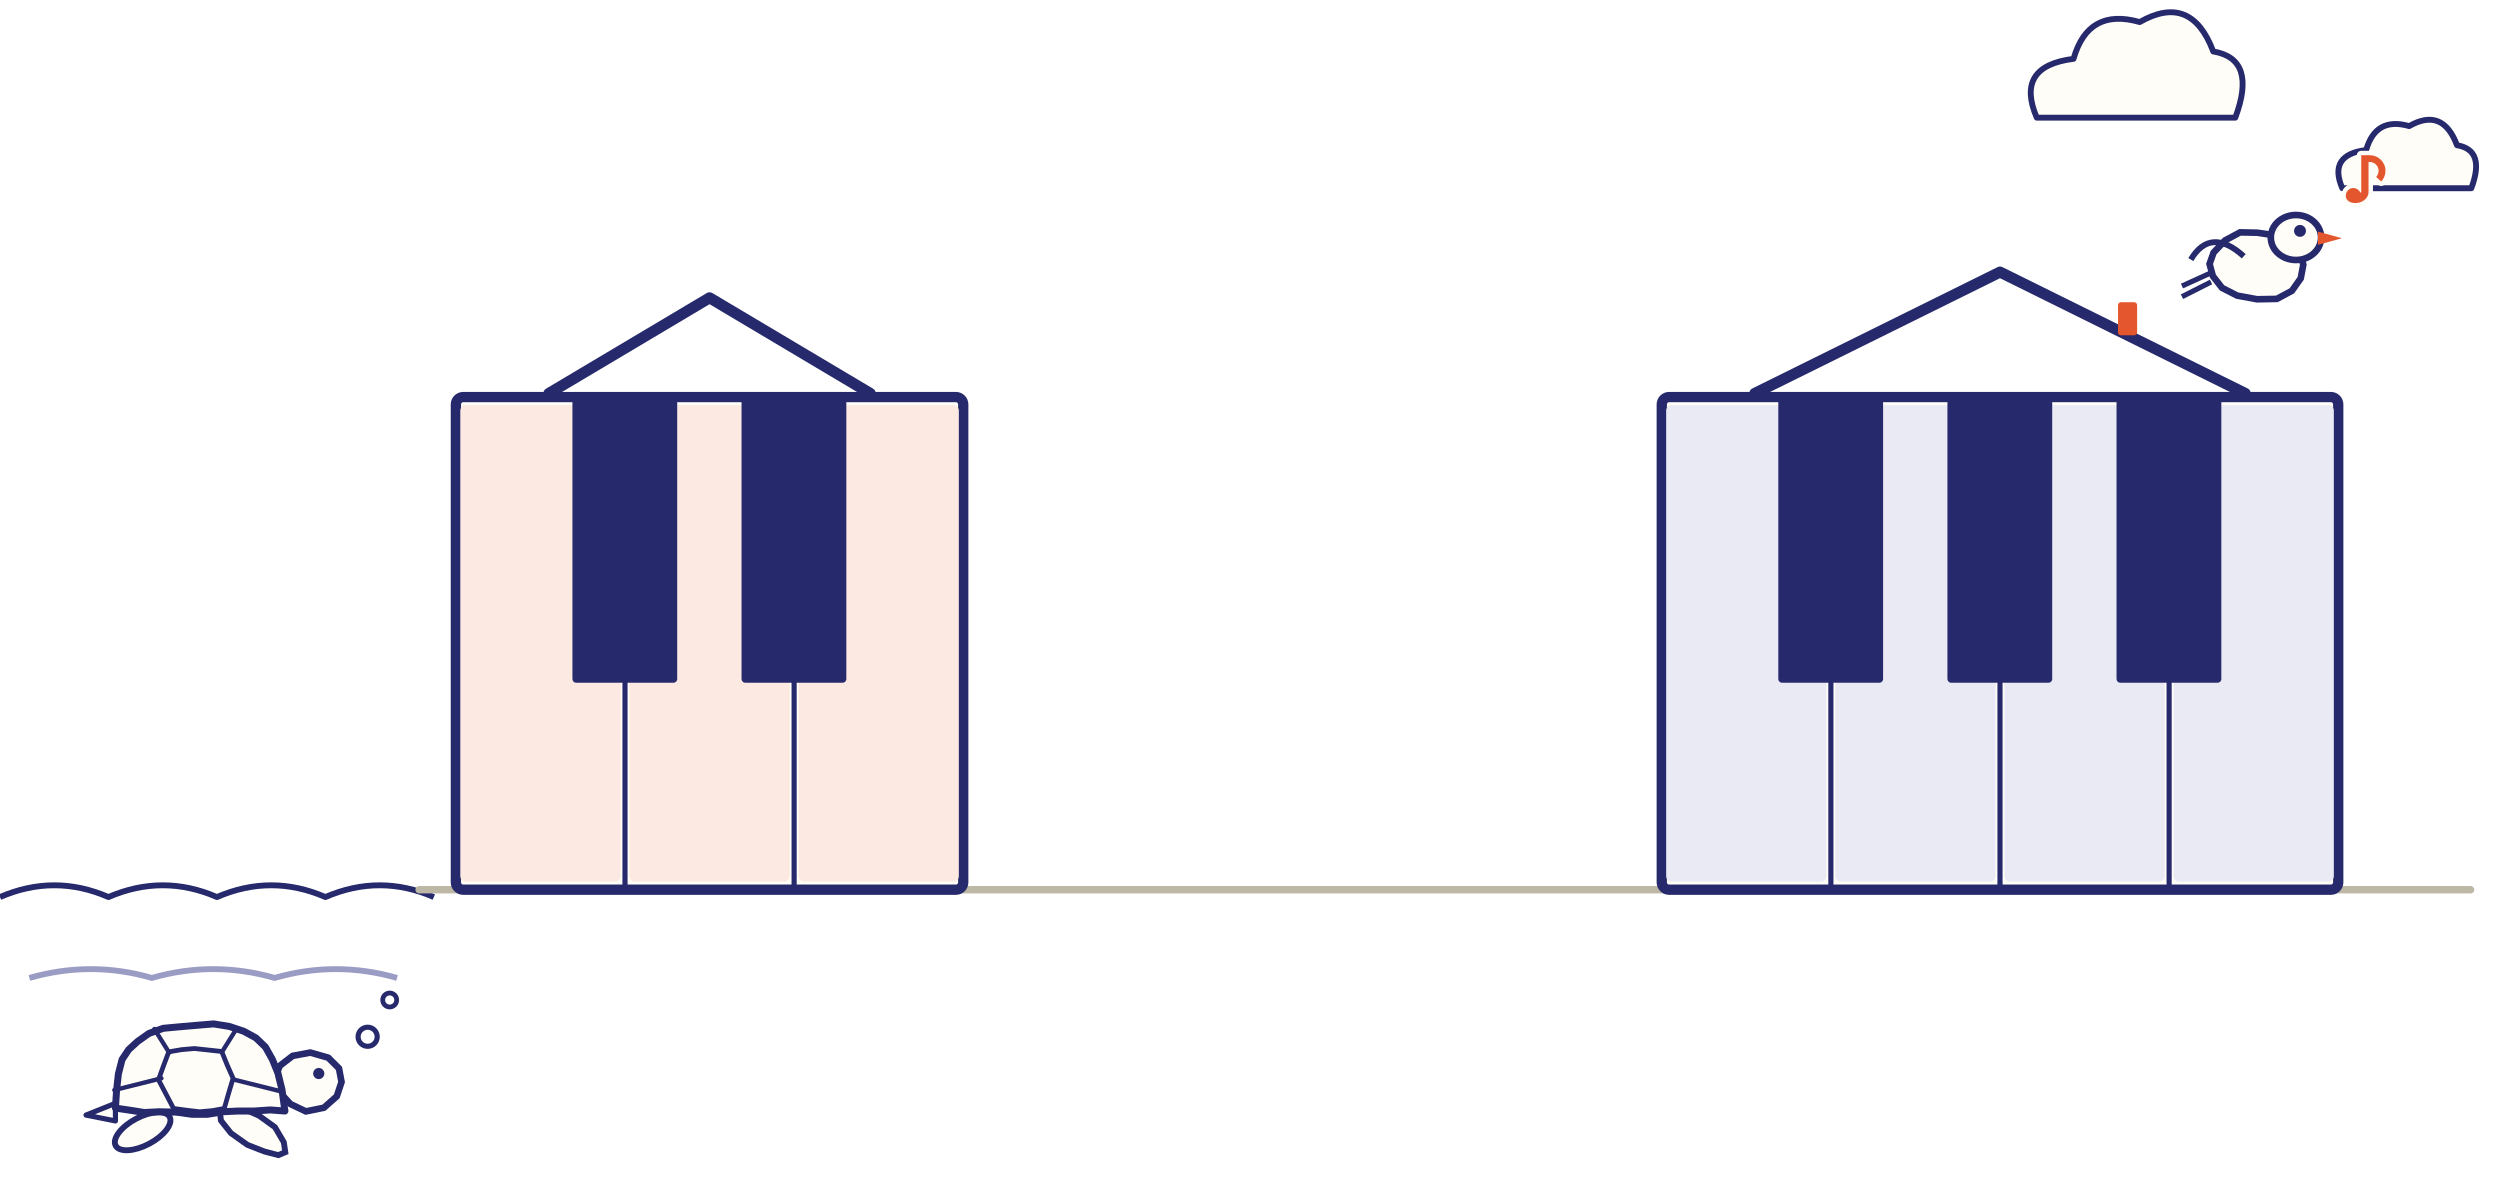
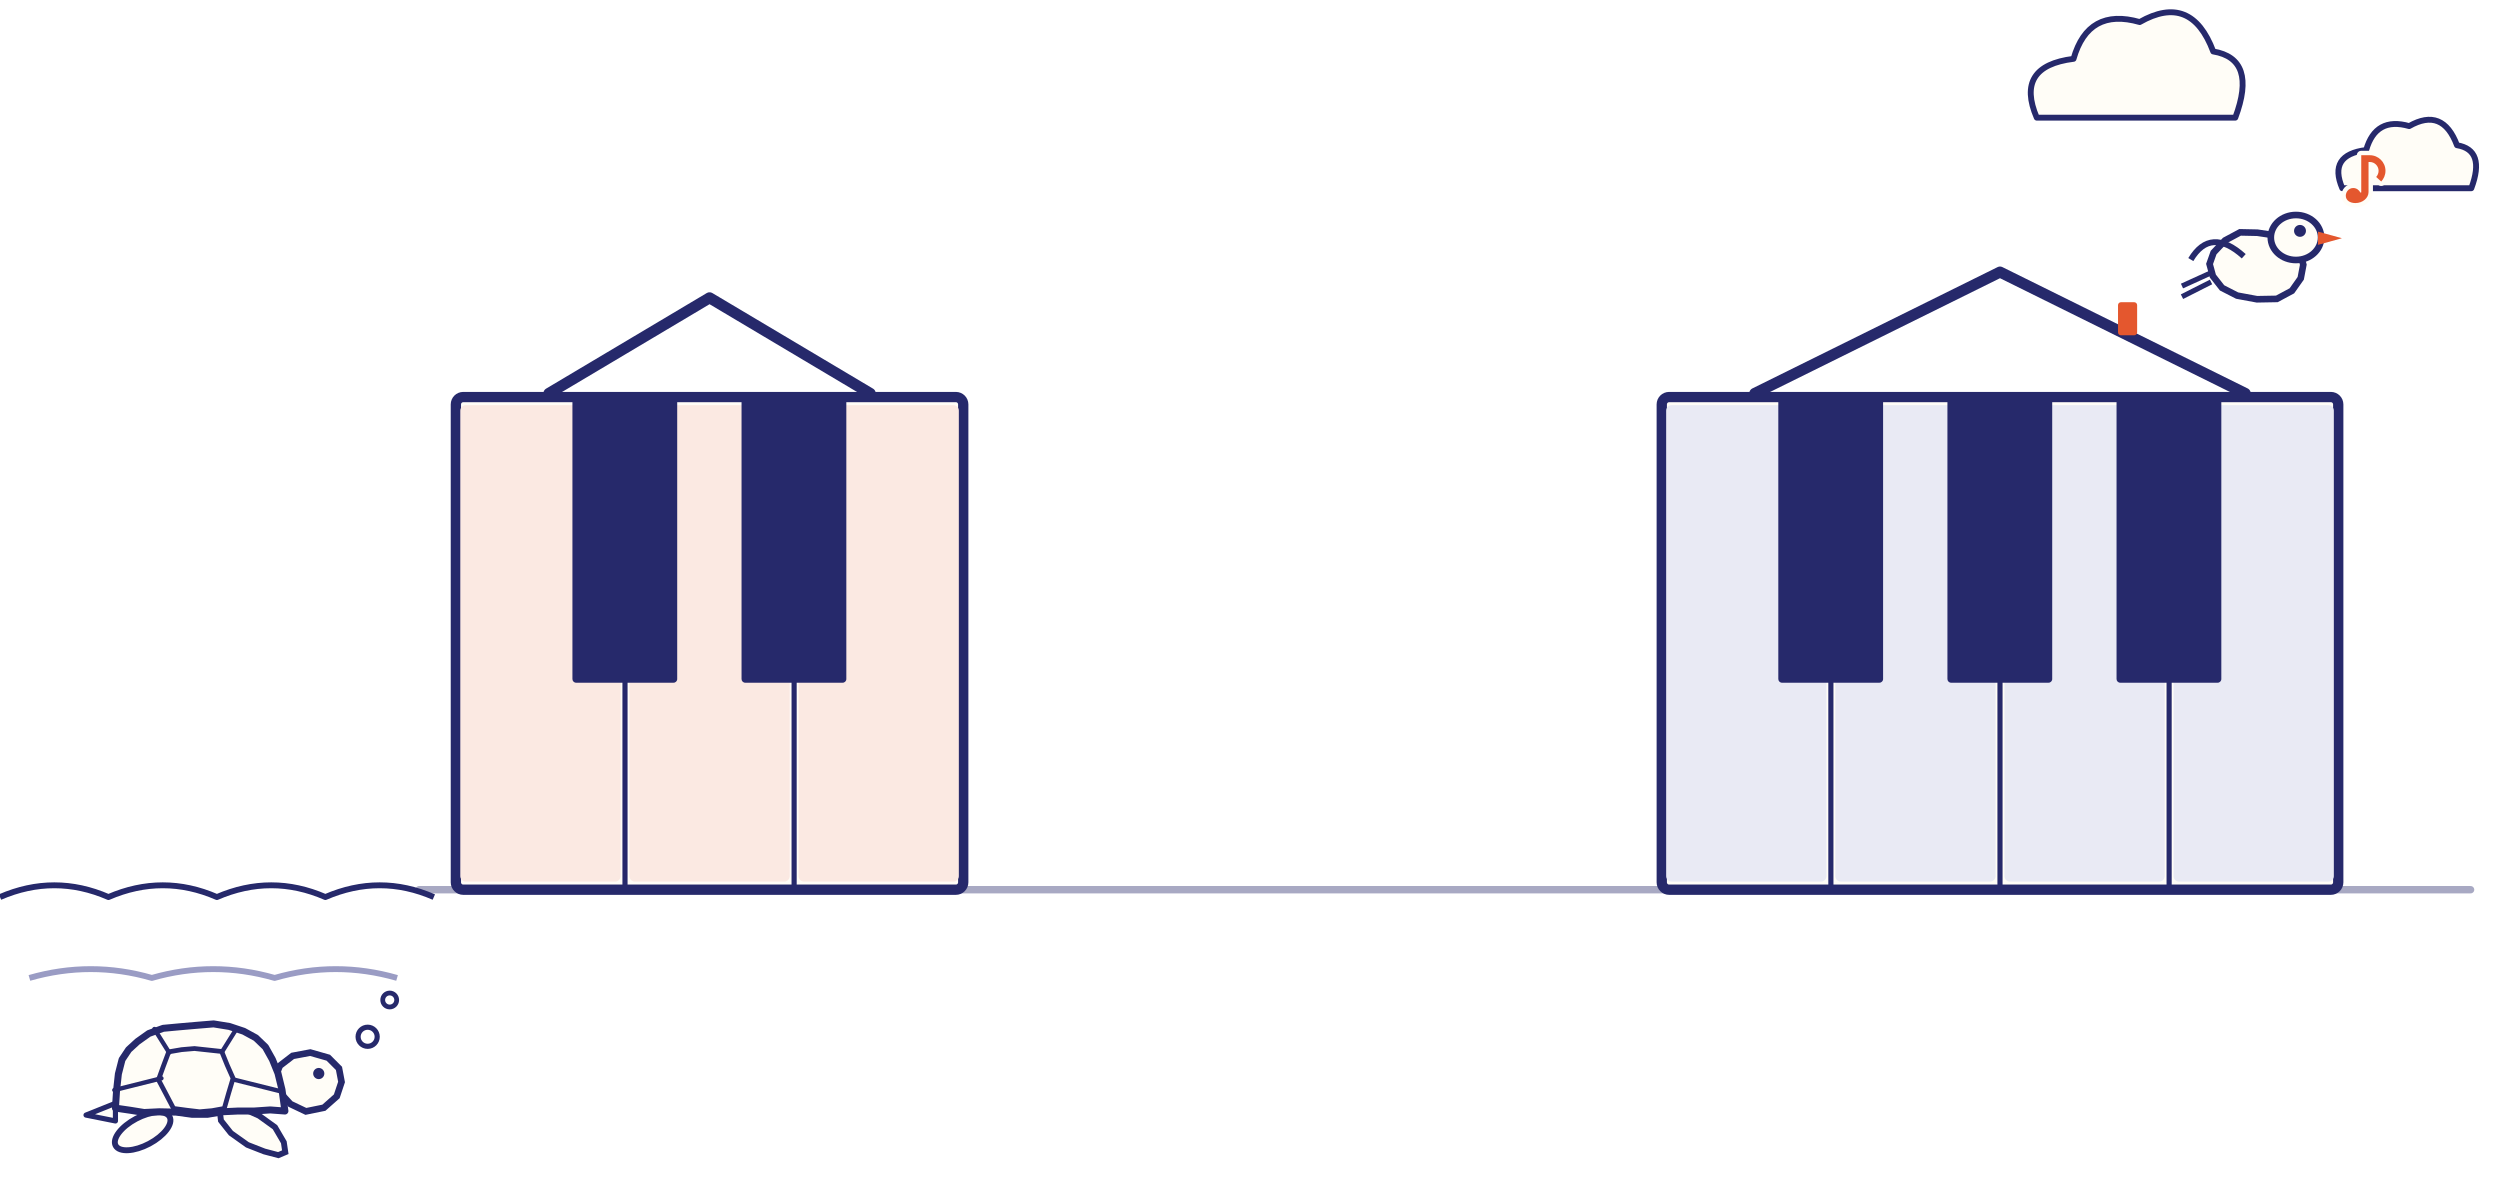
<svg xmlns="http://www.w3.org/2000/svg" viewBox="0 20 680 324" width="1360" height="648">
  <defs>
    <pattern id="penh1" width="3.2" height="3.2" patternUnits="userSpaceOnUse" patternTransform="rotate(40)">
      <rect width="3.2" height="3.2" fill="#fffdf7" />
      <line x1="0" y1="0" x2="0" y2="3.2" stroke="#26296b" stroke-width="1.15" />
    </pattern>
  </defs>
  <path d="M0,264 Q14.8,257.6 29.5,264 Q44.3,257.6 59,264 Q73.8,257.6 88.5,264 Q103.3,257.6 118,264" fill="none" stroke="#26296b" stroke-width="1.6" stroke-linejoin="round" />
  <path d="M8,286 Q24.7,281.2 41.3,286 Q58,281.2 74.7,286 Q91.3,281.2 108,286" fill="none" stroke="#9a9cc4" stroke-width="1.6" stroke-linejoin="round" />
  <g transform="translate(0.8 0.5)">
    <ellipse cx="0" cy="0" rx="8.32" ry="3.84" fill="#fffdf7" stroke="#26296b" stroke-width="1.6" transform="matrix(0.8829 -0.4695 0.4695 0.8829 38 327.2)" />
  </g>
  <path d="M59.8 322.3L60.1 324.8L62.8 328.2L67.3 331.4L71.9 333.2L75.7 334.2L77.6 333.4L77.2 330.7L74.8 326.6L70.5 323.5L65.6 321.3L61.7 320.8Z" fill="#fffdf7" stroke="#26296b" stroke-width="1.6" />
  <g transform="translate(1.4 -0.7)">
    <path d="M30,320.8 L22,324 L30,325.6 Z" fill="#fffdf7" stroke="#26296b" stroke-width="1.4" stroke-linejoin="round" />
  </g>
  <path d="M74.7 313.5L76 317L79 320.3L83.2 322.3L88.1 321.3L91.6 318.2L92.9 314.3L92.2 310.6L89.3 307.7L84.4 306.3L79.6 307.2L76.1 309.9Z" fill="#fffdf7" stroke="#26296b" stroke-width="1.8" />
  <g transform="translate(-0.3 -0.5)">
    <ellipse cx="87" cy="312.5" rx="1.52" ry="1.52" fill="#26296b" />
  </g>
  <path d="M31.4 321.4L31.7 316.7L32.2 312.1L33.2 308.2L35 305.5L37.4 303.3L40.5 301.1L44.4 299.7L48.7 299.3L53.3 298.9L58.1 298.5L62.4 299.2L66.3 300.5L69.6 302.3L72.2 304.8L74.1 308.2L75.6 311.9L76.7 316.4L77.5 322.2L73.5 321.9L69.1 322.2L64.7 322.2L60.5 322.4L56.4 323.1L52.3 323.1L47.9 322.5L43.3 322.4L39.2 322.6L35.5 322Z" fill="#fffdf7" stroke="#26296b" stroke-width="1.9" stroke-linejoin="round" />
  <path d="M45.9 306.1L49.4 305.5L52.9 305.2L56.6 305.6L60.3 306L61.8 309.7L63.4 313.3L62.2 317.3L61 321.5L57.7 322.1L54.3 322.4L50.9 322L47.2 321.5L45 317.3L43.1 313.7L44.4 310.1Z" fill="none" stroke="#26296b" stroke-width="1.3" stroke-linejoin="round" />
  <g transform="translate(0.3 -1.1)">
    <line x1="43.6" y1="314.4" x2="30.8" y2="317.6" fill="none" stroke="#26296b" stroke-width="1.2" stroke-linecap="round" />
  </g>
  <g transform="translate(-1 -0.8)">
    <line x1="64.4" y1="314.4" x2="77.2" y2="317.6" fill="none" stroke="#26296b" stroke-width="1.2" stroke-linecap="round" />
  </g>
  <g transform="translate(-0.8 -0.1)">
    <line x1="46.8" y1="306.4" x2="42.8" y2="300" fill="none" stroke="#26296b" stroke-width="1.2" stroke-linecap="round" />
  </g>
  <g transform="translate(-0.8 -0.3)">
    <line x1="61.2" y1="306.4" x2="65.2" y2="300" fill="none" stroke="#26296b" stroke-width="1.2" stroke-linecap="round" />
  </g>
  <ellipse cx="100" cy="302" rx="2.6" ry="2.6" fill="none" stroke="#26296b" stroke-width="1.4" />
  <ellipse cx="106" cy="292" rx="1.9" ry="1.9" fill="none" stroke="#26296b" stroke-width="1.3" />
-   <line x1="114" y1="262" x2="672" y2="262" fill="none" stroke="#bdb7a6" stroke-width="2" stroke-linecap="round" />
+   <line x1="114" y1="262" x2="672" y2="262" fill="none" stroke="rgba(38,41,107,0.4)" stroke-width="2" stroke-linecap="round" />
  <rect x="124" y="128" width="138" height="134" rx="2" fill="#fffdf7" stroke="#26296b" stroke-width="2.8" />
  <rect x="125.2" y="130.2" width="43.6" height="129.6" rx="1.5" fill="#fbe9e2" />
  <rect x="171.2" y="130.2" width="43.6" height="129.6" rx="1.5" fill="#fbe9e2" />
  <rect x="217.2" y="130.2" width="43.6" height="129.6" rx="1.5" fill="#fbe9e2" />
  <line x1="170" y1="128" x2="170" y2="262" fill="none" stroke="#26296b" stroke-width="1.4" stroke-linecap="round" />
  <line x1="216" y1="128" x2="216" y2="262" fill="none" stroke="#26296b" stroke-width="1.4" stroke-linecap="round" />
  <rect x="155.7" y="128" width="28.5" height="77.7" rx="1" fill="#26296b" />
  <rect x="201.7" y="128" width="28.5" height="77.7" rx="1" fill="#26296b" />
  <polyline points="149.3,127 193,101 236.7,127" fill="none" stroke="#26296b" stroke-width="3" stroke-linecap="round" stroke-linejoin="round" />
  <rect x="452" y="128" width="184" height="134" rx="2" fill="#fffdf7" stroke="#26296b" stroke-width="2.8" />
  <rect x="453.2" y="130.2" width="43.6" height="129.6" rx="1.5" fill="#e9eaf4" />
  <rect x="499.2" y="130.2" width="43.6" height="129.6" rx="1.5" fill="#e9eaf4" />
  <rect x="545.2" y="130.2" width="43.6" height="129.6" rx="1.5" fill="#e9eaf4" />
  <rect x="591.2" y="130.2" width="43.6" height="129.6" rx="1.5" fill="#e9eaf4" />
  <line x1="498" y1="128" x2="498" y2="262" fill="none" stroke="#26296b" stroke-width="1.4" stroke-linecap="round" />
  <line x1="544" y1="128" x2="544" y2="262" fill="none" stroke="#26296b" stroke-width="1.4" stroke-linecap="round" />
  <line x1="590" y1="128" x2="590" y2="262" fill="none" stroke="#26296b" stroke-width="1.4" stroke-linecap="round" />
  <rect x="483.7" y="128" width="28.5" height="77.7" rx="1" fill="#26296b" />
  <rect x="529.7" y="128" width="28.5" height="77.7" rx="1" fill="#26296b" />
  <rect x="575.7" y="128" width="28.5" height="77.7" rx="1" fill="#26296b" />
  <polyline points="477.3,127 544,94 610.7,127" fill="none" stroke="#26296b" stroke-width="3" stroke-linecap="round" stroke-linejoin="round" />
  <rect x="576.1" y="102.2" width="5.2" height="9" rx="0.8" fill="#e4572e" />
  <path d="M554,52 Q548,38 564,36 Q568,22 582,26 Q596,18 602,34 Q614,36 608,52 Z" fill="#fffdf7" stroke="#26296b" stroke-width="1.6" stroke-linejoin="round" />
  <path d="M637.1,71.2 Q633.2,62.1 643.6,60.8 Q646.2,51.7 655.3,54.3 Q664.4,49.1 668.3,59.5 Q676.1,60.8 672.2,71.2 Z" fill="#fffdf7" stroke="#26296b" stroke-width="1.6" stroke-linejoin="round" />
  <path d="M601 91.8L601.9 95.1L604.4 98.3L608.5 100.4L613.9 101.4L619.3 101.3L623.4 99.1L625.8 95.7L626.5 92L625.5 88.2L622.7 85.1L618.7 84L614 83.3L609.3 83.2L605.2 85.4L602.1 88.7Z" fill="#fffdf7" stroke="#26296b" stroke-width="1.8" />
  <g transform="translate(-0.3 -0.2)">
    <ellipse cx="624.8" cy="84.8" rx="6.84" ry="6.12" fill="#fffdf7" stroke="#26296b" stroke-width="1.8" />
  </g>
  <g transform="translate(-0.4 -0.7)">
    <path d="M630.9,83.7 L637.4,85.5 L630.9,87.3 Z" fill="#e4572e" stroke-linejoin="round" />
  </g>
  <g transform="translate(-0.3 -0.2)">
    <ellipse cx="625.9" cy="83" rx="1.62" ry="1.62" fill="#26296b" />
  </g>
  <g transform="translate(-0.1 0.4)">
    <path d="M610.4,89.3 Q601.4,81.2 596,90.2" fill="none" stroke="#26296b" stroke-width="1.6" stroke-linejoin="round" />
  </g>
  <g transform="translate(-0.7 -0.3)">
    <path d="M602.1,94.5 L594.2,98.1 M602.1,97 L594.2,101" fill="none" stroke="#26296b" stroke-width="1.4" stroke-linejoin="round" />
  </g>
  <text x="637.4" y="74" text-anchor="start" font-size="16.2" font-weight="800" fill="#e4572e" font-family="Inter,sans-serif" stroke="#fffdf7" stroke-width="2.4" stroke-linejoin="round" paint-order="stroke">♪</text>
</svg>
